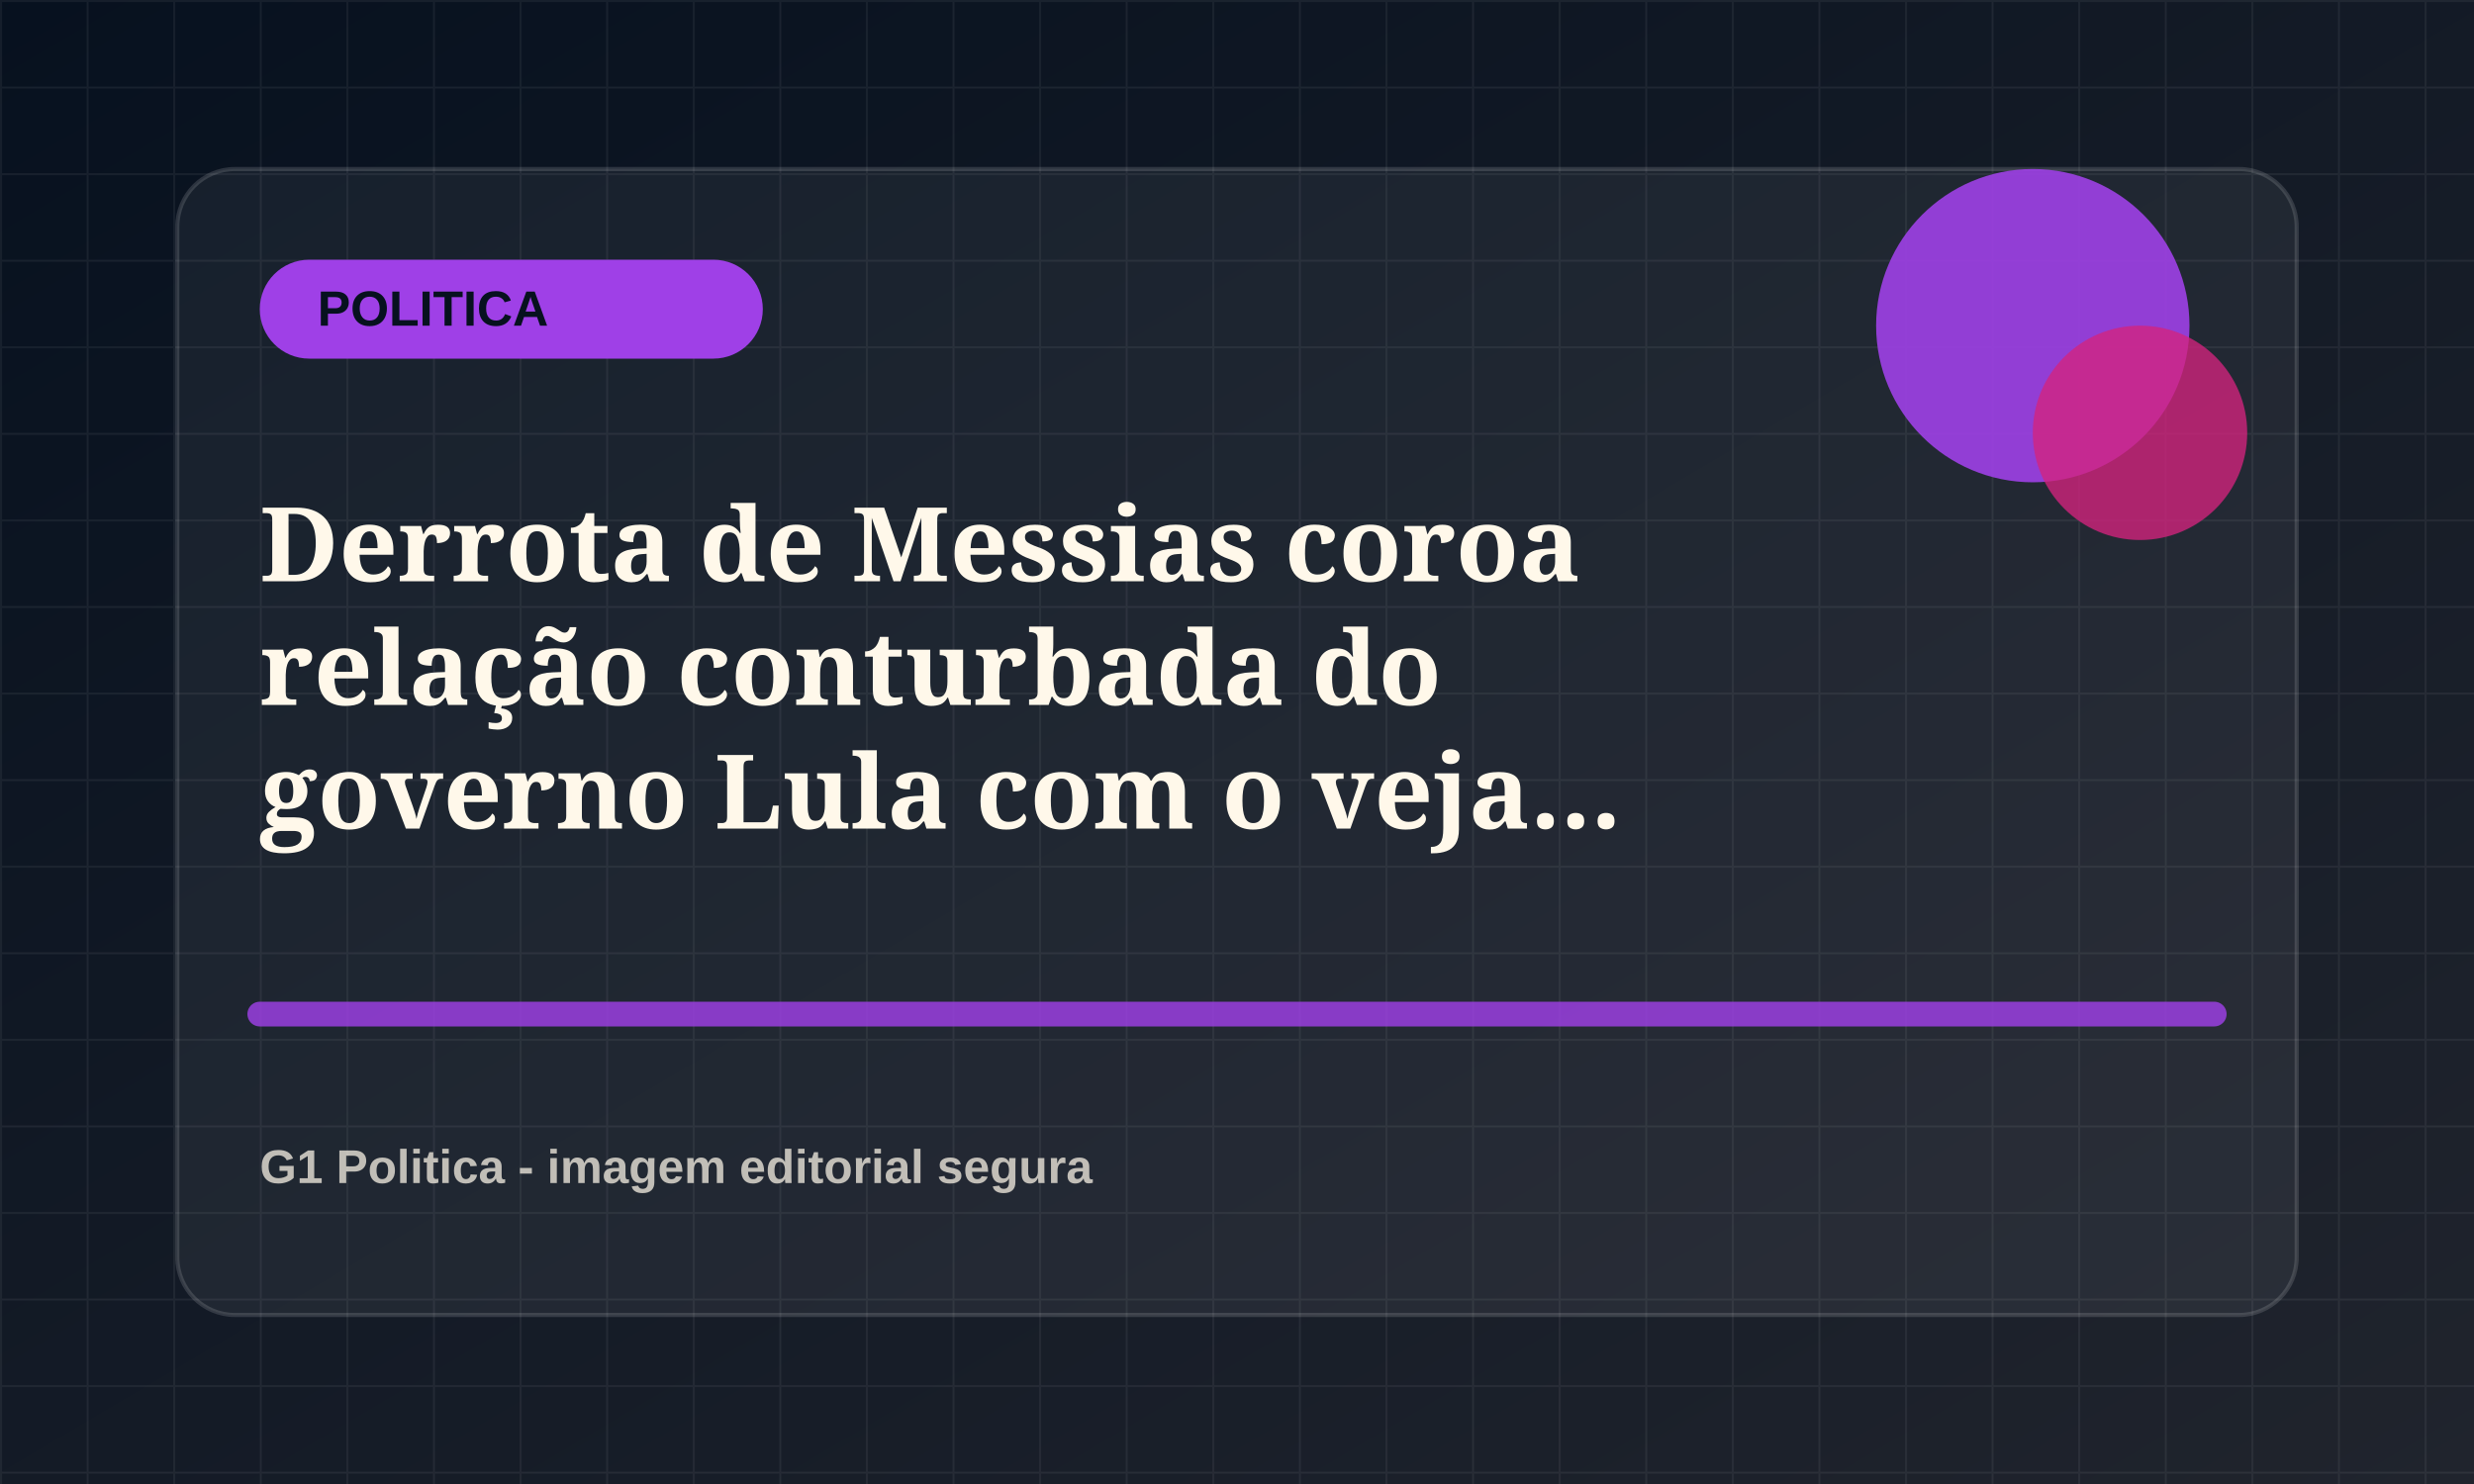
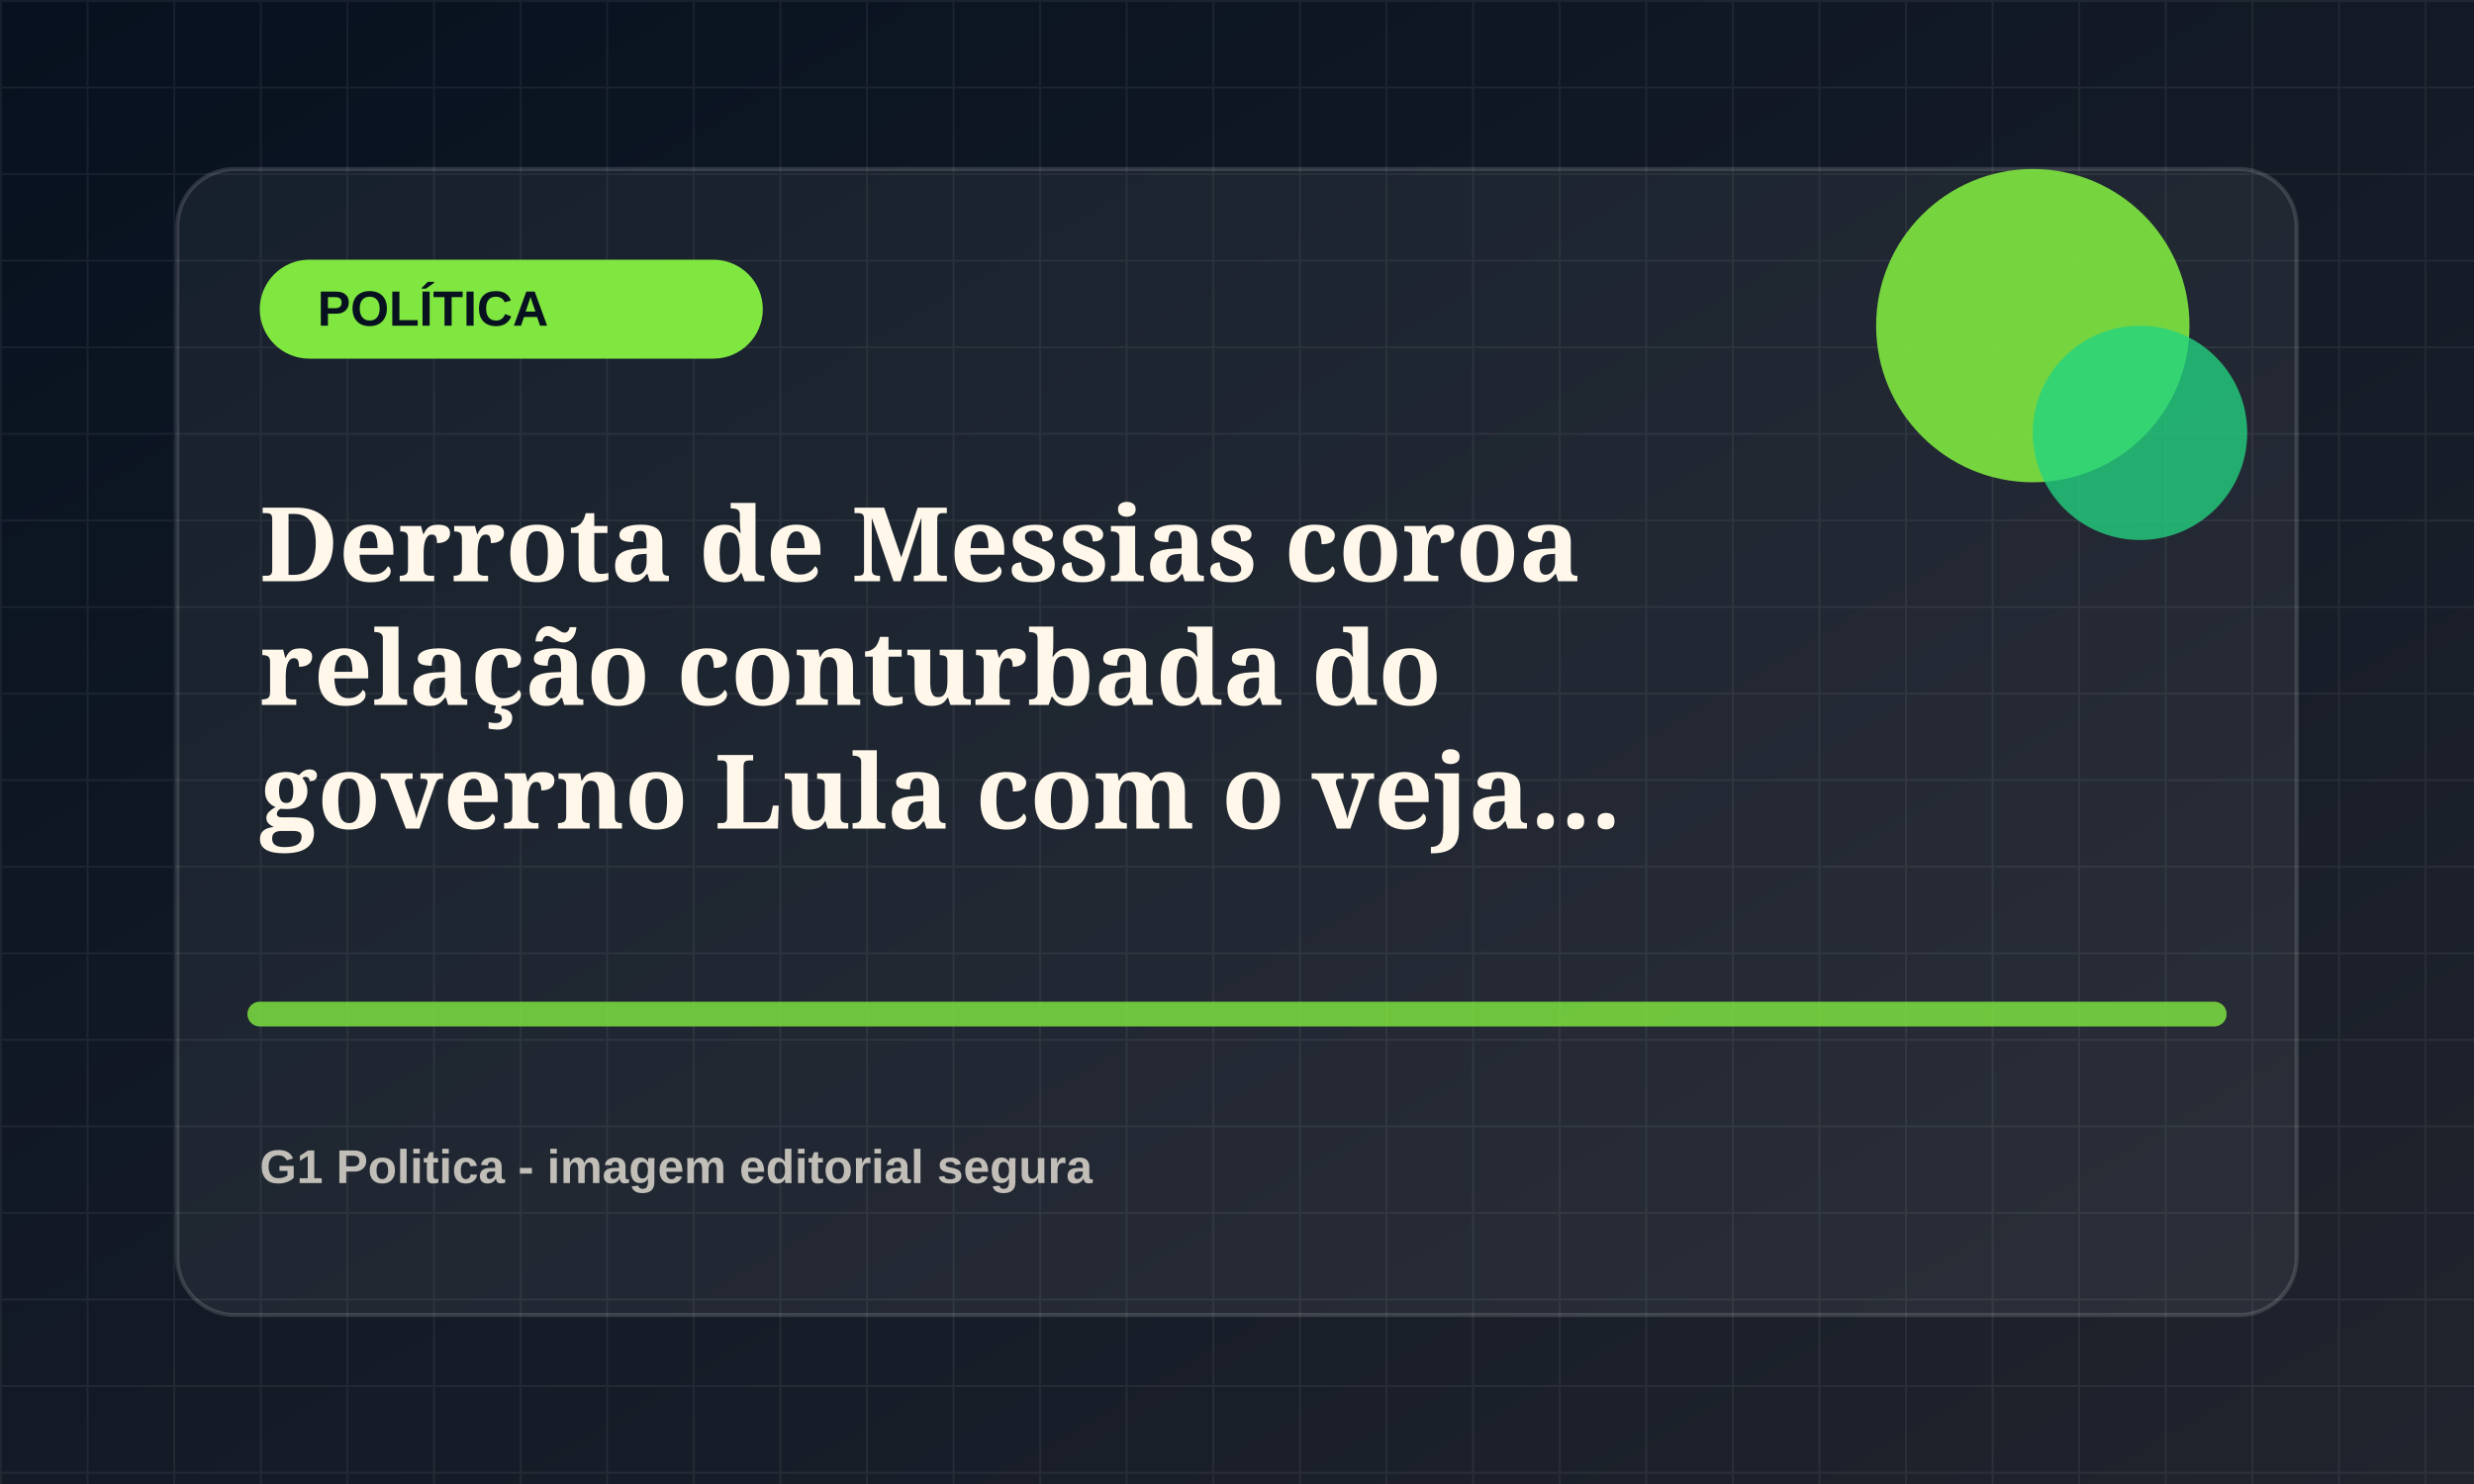
<svg xmlns="http://www.w3.org/2000/svg" viewBox="0 0 1200 720">
  <defs>
    <linearGradient id="bg" x1="0" x2="1" y1="0" y2="1">
      <stop offset="0" stop-color="#07111f" />
      <stop offset="1" stop-color="#20242d" />
    </linearGradient>
    <pattern id="grid" width="42" height="42" patternUnits="userSpaceOnUse">
      <path d="M42 0H0v42" fill="none" stroke="rgba(255,255,255,.055)" stroke-width="2" />
    </pattern>
  </defs>
  <rect width="1200" height="720" fill="url(#bg)" />
  <rect width="1200" height="720" fill="url(#grid)" />
  <rect x="86" y="82" width="1028" height="556" rx="28" fill="rgba(255,255,255,.055)" stroke="rgba(255,255,255,.14)" stroke-width="2" />
-   <rect x="126" y="126" width="244" height="48" rx="24" fill="hsl(274 78% 58%)" />
-   <text x="154" y="158" fill="#07111f" font-family="Arial, sans-serif" font-size="24" font-weight="800">POLITICA</text>
-   <circle cx="986" cy="158" r="76" fill="hsl(274 78% 58%)" opacity=".9" />
-   <circle cx="1038" cy="210" r="52" fill="hsl(329 72% 48%)" opacity=".78" />
-   <path d="M126 492h948" stroke="hsl(274 78% 58%)" stroke-width="12" stroke-linecap="round" opacity=".82" />
+   <rect x="126" y="126" width="244" height="48" rx="24" fill="hsl(97 78% 58%)" />
+   <text x="154" y="158" fill="#07111f" font-family="Arial, sans-serif" font-size="24" font-weight="800">POLÍTICA</text>
+   <circle cx="986" cy="158" r="76" fill="hsl(97 78% 58%)" opacity=".9" />
+   <circle cx="1038" cy="210" r="52" fill="hsl(152 72% 48%)" opacity=".78" />
+   <path d="M126 492h948" stroke="hsl(97 78% 58%)" stroke-width="12" stroke-linecap="round" opacity=".82" />
  <text x="126" y="282" fill="#fff8ea" font-family="Georgia, serif" font-size="50" font-weight="700">
    <tspan x="126" dy="0">Derrota de Messias coroa</tspan>
    <tspan x="126" dy="60">relação conturbada do</tspan>
    <tspan x="126" dy="60">governo Lula com o veja...</tspan>
  </text>
  <text x="126" y="574" fill="rgba(255,248,234,.72)" font-family="Arial, sans-serif" font-size="23" font-weight="700">G1 Politica - imagem editorial segura</text>
</svg>
